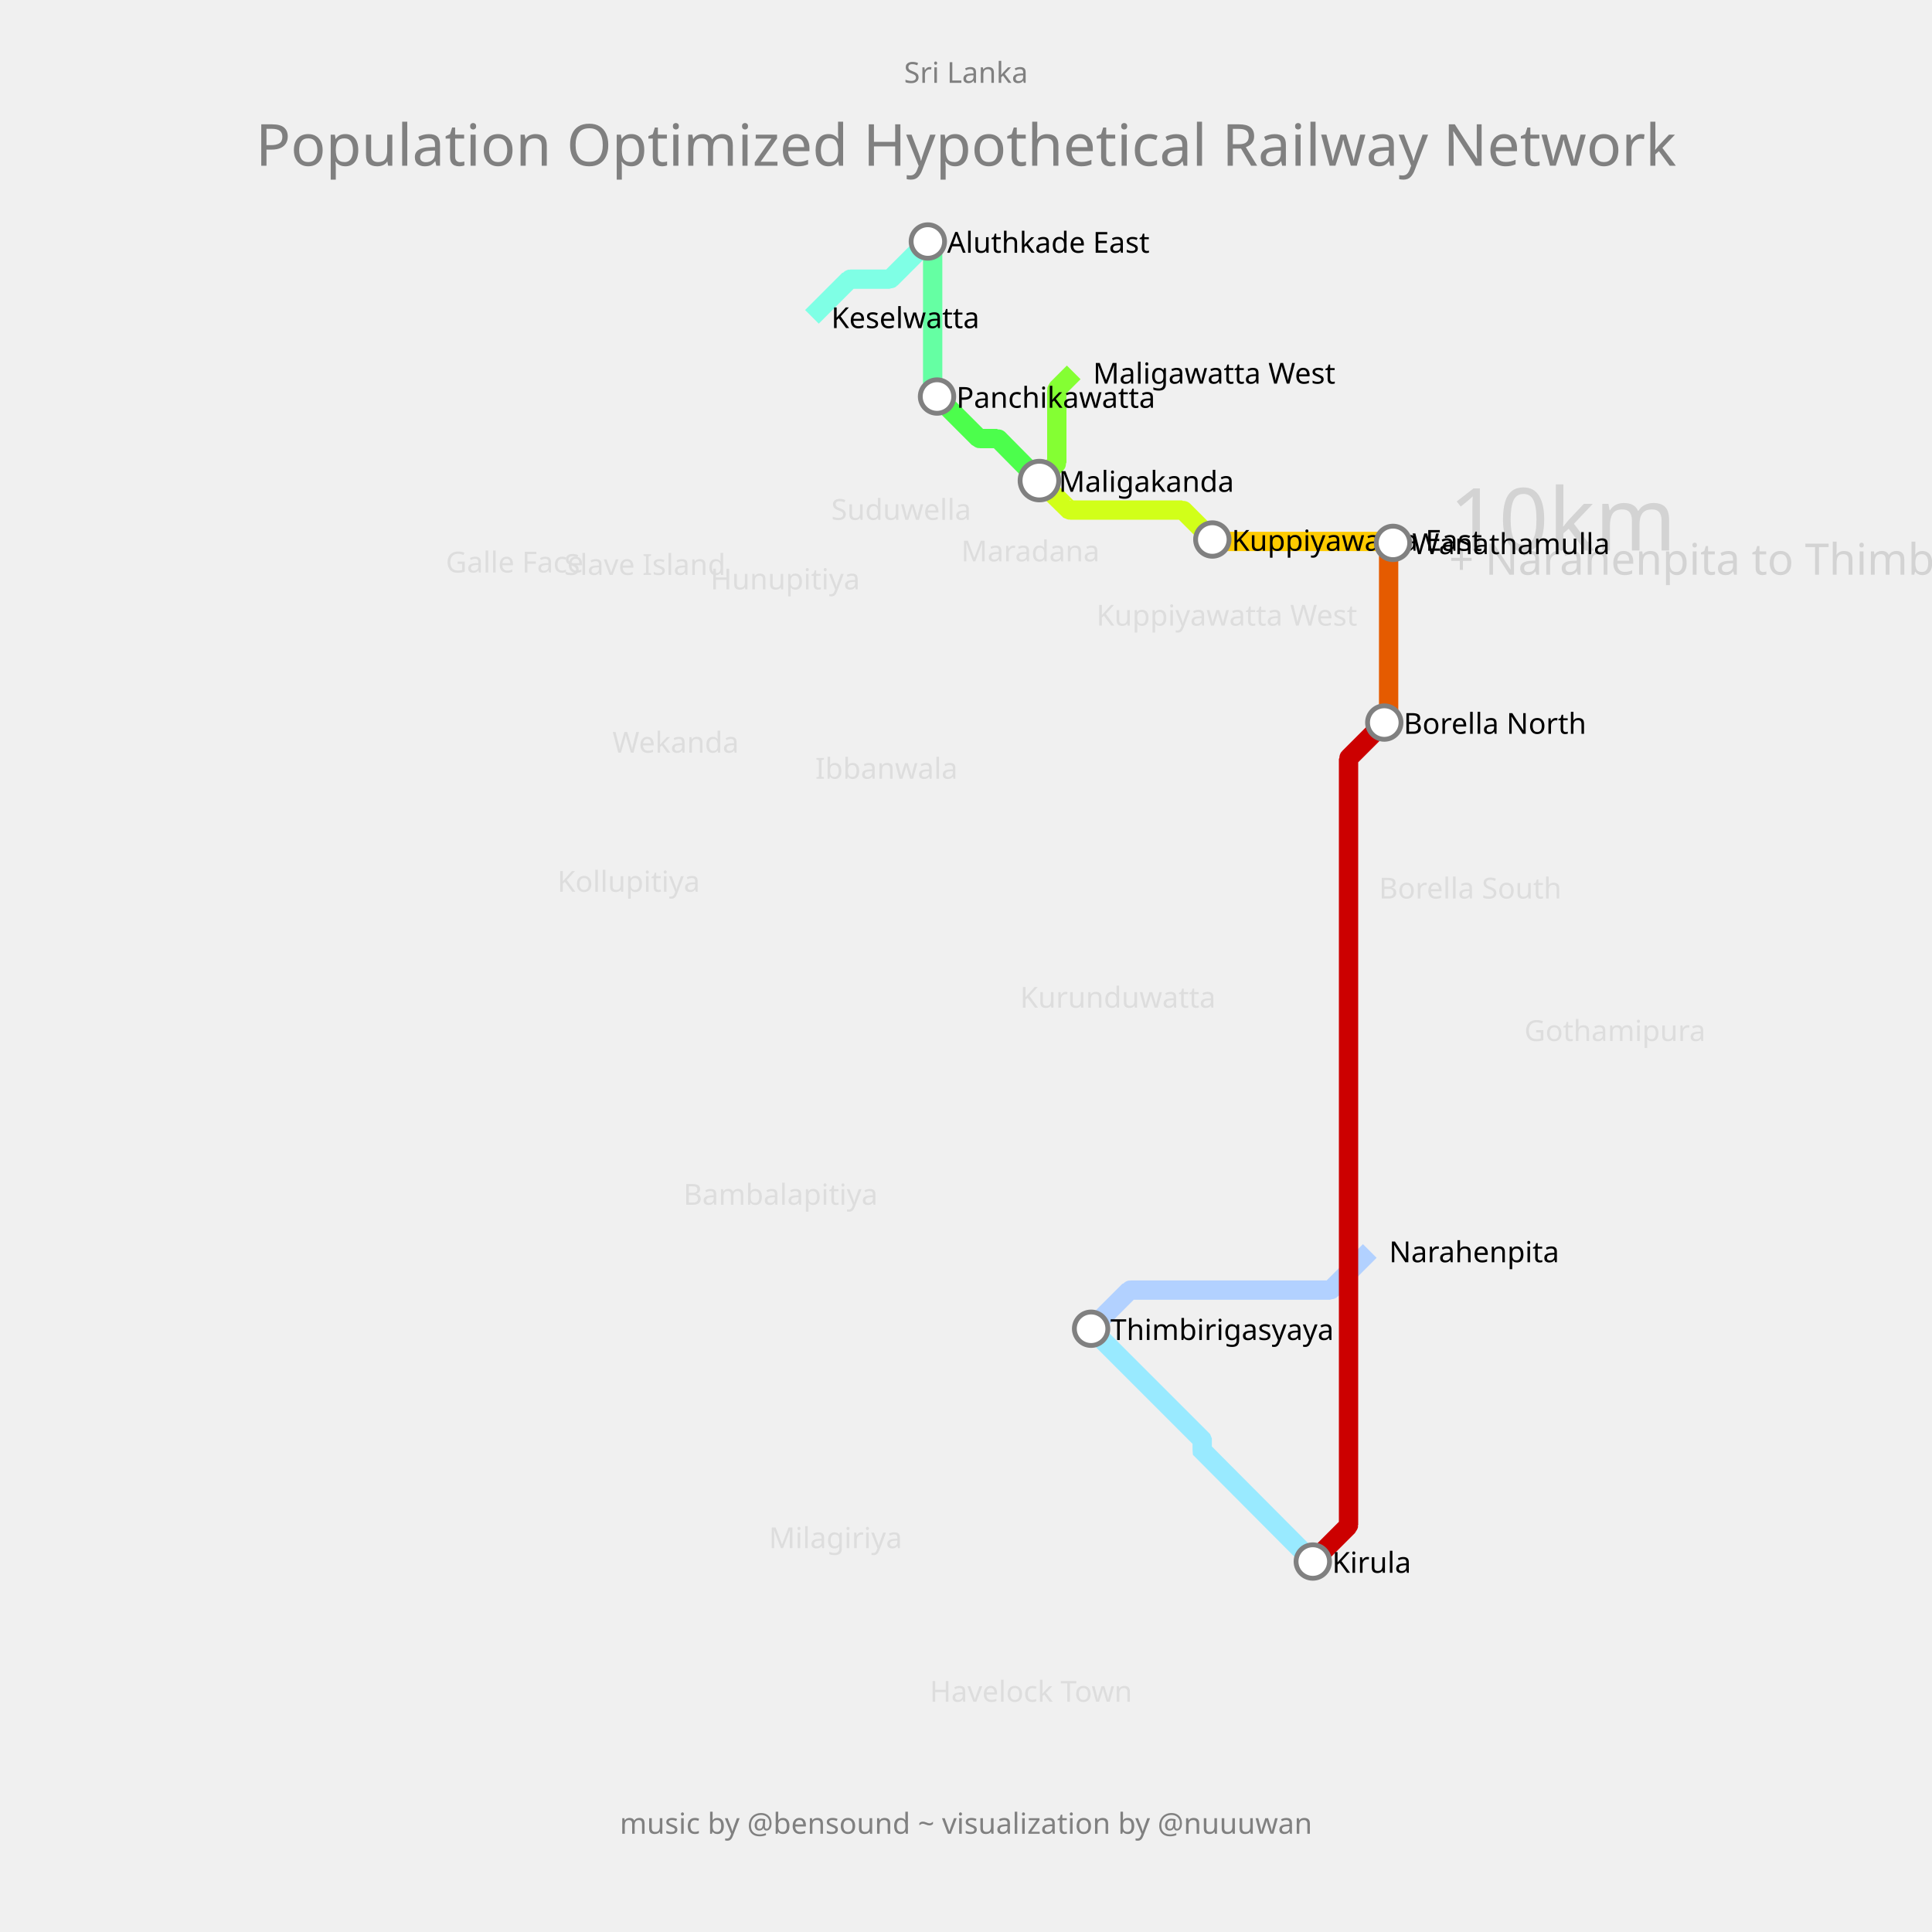
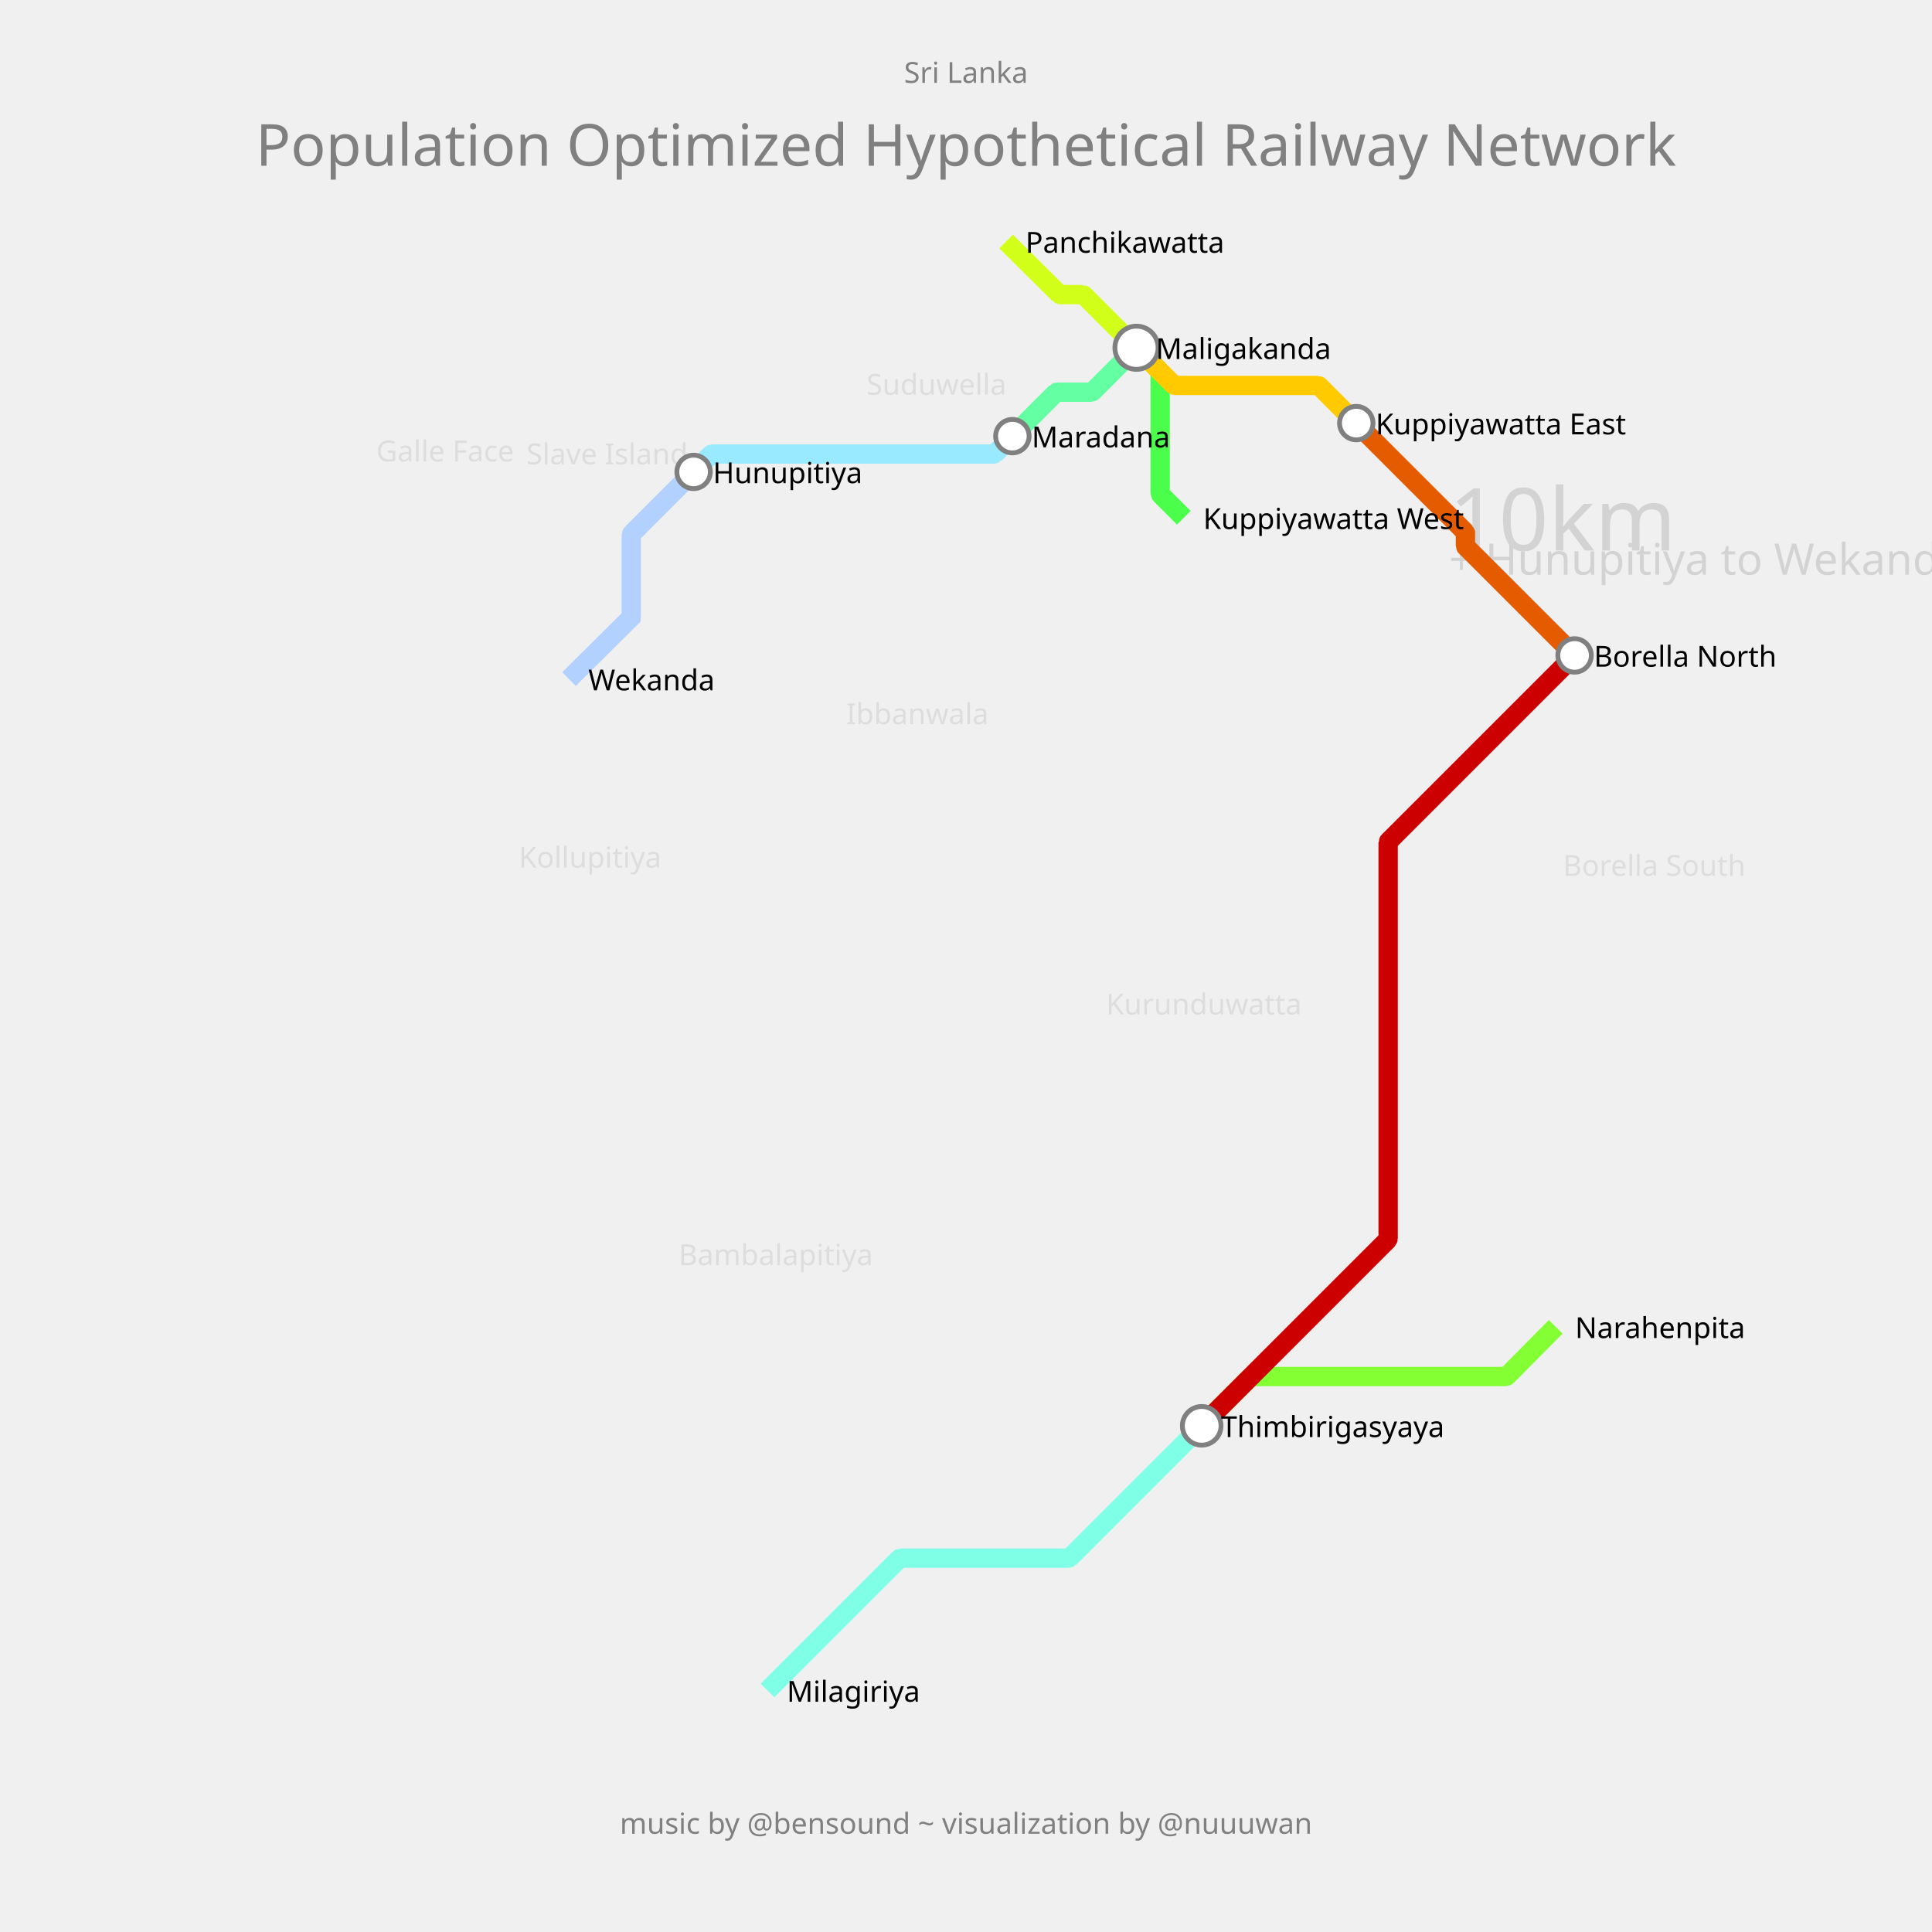
<svg xmlns="http://www.w3.org/2000/svg" width="4000" height="4000" padding="500">
  <text x="2000.0" y="125.0" fill="gray" stroke="none" font-size="60" font-family="p22" text-anchor="middle" dominant-baseline="hanging">Sri Lanka</text>
  <text x="2000.0" y="250.0" fill="gray" stroke="none" font-size="120" font-family="p22" text-anchor="middle" dominant-baseline="hanging">Population Optimized Hypothetical Railway Network</text>
  <text x="2000.0" y="3750.0" fill="gray" stroke="none" font-size="60" font-family="p22" text-anchor="middle" dominant-baseline="hanging">music by @bensound ~ visualization by @nuuuwan</text>
  <text x="3000.0" y="1000.0" fill="lightgrey" stroke="none" font-size="180" font-family="p22" text-anchor="start" dominant-baseline="hanging">10km</text>
-   <text x="3000.0" y="1120.0" fill="lightgrey" stroke="none" font-size="90.0" font-family="p22" text-anchor="start" dominant-baseline="hanging">+ Narahenpita to Thimbirigasyaya</text>
-   <path fill="none" stroke="#b2d1ff" stroke-width="40" stroke-opacity="1" d="M 2836.0,2590.0 L 2756.061,2669.939 C 2756.057,2669.943 2753.505,2671.0 2753.5,2671.0 L 2340.5,2671.0 C 2340.495,2671.0 2337.943,2672.057 2337.939,2672.061 L 2259.0,2751.0" />
-   <path fill="none" stroke="#99eaff" stroke-width="40" stroke-opacity="1" d="M 2718.0,3233.0 L 2489.776,3003.78 C 2489.774,3003.777 2489.0,3001.904 2489.0,3001.9 L 2489.0,2982.045 C 2489.0,2982.042 2488.264,2980.264 2488.261,2980.261 L 2259.0,2751.0" />
-   <path fill="none" stroke="#7fffe5" stroke-width="40" stroke-opacity="1" d="M 1921.0,500.0 L 1844.061,576.939 C 1844.057,576.943 1841.505,578.0 1841.5,578.0 L 1760.5,578.0 C 1760.495,578.0 1757.943,579.057 1757.939,579.061 L 1681.0,656.0" />
-   <path fill="none" stroke="#65ffa3" stroke-width="40" stroke-opacity="1" d="M 1921.0,500.0 L 1930.5,508.55 C 1930.502,508.551 1931.0,509.67 1931.0,509.673 L 1931.0,811.364 C 1931.0,811.366 1931.448,812.448 1931.45,812.45 L 1940.0,821.0" />
-   <path fill="none" stroke="#4cfe4c" stroke-width="40" stroke-opacity="1" d="M 2152.0,995.0 L 2067.055,909.067 C 2067.051,909.063 2064.505,908.0 2064.5,908.0 L 2028.5,908.0 C 2028.495,908.0 2025.943,906.943 2025.939,906.939 L 1940.0,821.0" />
-   <path fill="none" stroke="#84ff33" stroke-width="40" stroke-opacity="1" d="M 2152.0,995.0 L 2186.939,960.061 C 2186.943,960.057 2188.0,957.505 2188.0,957.5 L 2188.0,807.5 C 2188.0,807.495 2189.057,804.943 2189.061,804.939 L 2223.0,771.0" />
-   <path fill="none" stroke="#d1ff19" stroke-width="40" stroke-opacity="1" d="M 2510.0,1117.0 L 2450.061,1057.061 C 2450.057,1057.057 2447.505,1056.0 2447.5,1056.0 L 2215.5,1056.0 C 2215.495,1056.0 2212.934,1054.952 2212.931,1054.948 L 2152.0,995.0" />
-   <path fill="none" stroke="#ffcb00" stroke-width="40" stroke-opacity="1" d="M 2510.0,1117.0 L 2513.8,1120.8 C 2513.801,1120.801 2514.282,1121.0 2514.283,1121.0 L 2880.788,1121.0 C 2880.789,1121.0 2881.149,1121.149 2881.15,1121.15 L 2884.0,1124.0" />
-   <path fill="none" stroke="#e55b00" stroke-width="40" stroke-opacity="1" d="M 2866.0,1496.0 L 2874.55,1487.45 C 2874.552,1487.448 2875.0,1486.366 2875.0,1486.364 L 2875.0,1133.636 C 2875.0,1133.634 2875.448,1132.552 2875.45,1132.55 L 2884.0,1124.0" />
-   <path fill="none" stroke="#cc0000" stroke-width="40" stroke-opacity="1" d="M 2866.0,1496.0 L 2793.061,1568.939 C 2793.057,1568.943 2792.0,1571.495 2792.0,1571.5 L 2792.0,3157.5 C 2792.0,3157.505 2790.943,3160.057 2790.939,3160.061 L 2718.0,3233.0" />
+   <text x="3000.0" y="1120.0" fill="lightgrey" stroke="none" font-size="90.0" font-family="p22" text-anchor="start" dominant-baseline="hanging">+ Hunupitiya to Wekanda</text>
+   <path fill="none" stroke="#b2d1ff" stroke-width="40" stroke-opacity="1" d="M 1436.0,977.0 L 1308.061,1104.939 C 1308.057,1104.943 1307.0,1107.495 1307.0,1107.5 L 1307.0,1276.5 C 1307.0,1276.505 1305.939,1279.053 1305.935,1279.057 L 1178.0,1406.0" />
+   <path fill="none" stroke="#99eaff" stroke-width="40" stroke-opacity="1" d="M 1436.0,977.0 L 1471.939,941.061 C 1471.943,941.057 1474.495,940.0 1474.5,940.0 L 2057.5,940.0 C 2057.505,940.0 2060.057,938.943 2060.061,938.939 L 2096.0,903.0" />
+   <path fill="none" stroke="#7fffe5" stroke-width="40" stroke-opacity="1" d="M 1589.0,3500.0 L 1861.939,3227.061 C 1861.943,3227.057 1864.495,3226.0 1864.5,3226.0 L 2212.5,3226.0 C 2212.505,3226.0 2215.057,3224.943 2215.061,3224.939 L 2488.0,2952.0" />
+   <path fill="none" stroke="#65ffa3" stroke-width="40" stroke-opacity="1" d="M 2353.0,720.0 L 2262.061,810.939 C 2262.057,810.943 2259.505,812.0 2259.5,812.0 L 2188.5,812.0 C 2188.495,812.0 2185.943,813.057 2185.939,813.061 L 2096.0,903.0" />
+   <path fill="none" stroke="#4cfe4c" stroke-width="40" stroke-opacity="1" d="M 2451.0,1072.0 L 2403.061,1024.061 C 2403.057,1024.057 2402.0,1021.505 2402.0,1021.5 L 2402.0,770.5 C 2402.0,770.495 2400.943,767.943 2400.939,767.939 L 2353.0,720.0" />
+   <path fill="none" stroke="#84ff33" stroke-width="40" stroke-opacity="1" d="M 3221.0,2747.0 L 3120.055,2848.934 C 3120.052,2848.938 3117.505,2850.0 3117.5,2850.0 L 2591.5,2850.0 C 2591.495,2850.0 2588.943,2851.057 2588.939,2851.061 L 2488.0,2952.0" />
+   <path fill="none" stroke="#d1ff19" stroke-width="40" stroke-opacity="1" d="M 2353.0,720.0 L 2244.061,611.061 C 2244.057,611.057 2241.505,610.0 2241.5,610.0 L 2195.5,610.0 C 2195.495,610.0 2192.938,608.948 2192.935,608.944 L 2083.0,500.0" />
+   <path fill="none" stroke="#ffcb00" stroke-width="40" stroke-opacity="1" d="M 2808.0,876.0 L 2731.061,799.061 C 2731.057,799.057 2728.505,798.0 2728.5,798.0 L 2432.5,798.0 C 2432.495,798.0 2429.943,796.943 2429.939,796.939 L 2353.0,720.0" />
+   <path fill="none" stroke="#e55b00" stroke-width="40" stroke-opacity="1" d="M 3260.0,1357.0 L 3035.025,1132.025 C 3035.022,1132.022 3034.0,1129.555 3034.0,1129.55 L 3034.0,1103.378 C 3034.0,1103.373 3033.029,1101.029 3033.026,1101.026 L 2808.0,876.0" />
+   <path fill="none" stroke="#cc0000" stroke-width="40" stroke-opacity="1" d="M 3260.0,1357.0 L 2875.061,1741.939 C 2875.057,1741.943 2874.0,1744.495 2874.0,1744.5 L 2874.0,2564.5 C 2874.0,2564.505 2872.943,2567.057 2872.939,2567.061 L 2488.0,2952.0" />
  <g>
-     <circle r="34.641" fill="white" stroke="gray" stroke-width="10.0" cx="1921" cy="500" />
-     <text fill="black" stroke="none" font-size="60" font-family="p22" font-weight="100" text-anchor="start" dominant-baseline="central" x="1961" y="500">Aluthkade East</text>
+     <text fill="#ddd" stroke="none" font-size="60" font-family="p22" font-weight="100" text-anchor="start" dominant-baseline="central" x="779" y="932">Galle Face</text>
  </g>
  <g>
-     <text fill="#ddd" stroke="none" font-size="60" font-family="p22" font-weight="100" text-anchor="start" dominant-baseline="central" x="923" y="1162">Galle Face</text>
+     <text fill="#ddd" stroke="none" font-size="60" font-family="p22" font-weight="100" text-anchor="start" dominant-baseline="central" x="1090" y="938">Slave Island</text>
  </g>
  <g>
-     <text fill="#ddd" stroke="none" font-size="60" font-family="p22" font-weight="100" text-anchor="start" dominant-baseline="central" x="1168" y="1167">Slave Island</text>
+     <circle r="34.641" fill="white" stroke="gray" stroke-width="10.0" cx="1436" cy="977" />
+     <text fill="black" stroke="none" font-size="60" font-family="p22" font-weight="100" text-anchor="start" dominant-baseline="central" x="1476" y="977">Hunupitiya</text>
  </g>
  <g>
-     <text fill="#ddd" stroke="none" font-size="60" font-family="p22" font-weight="100" text-anchor="start" dominant-baseline="central" x="1471" y="1197">Hunupitiya</text>
+     <text fill="#ddd" stroke="none" font-size="60" font-family="p22" font-weight="100" text-anchor="start" dominant-baseline="central" x="1794" y="794">Suduwella</text>
  </g>
  <g>
-     <text fill="#ddd" stroke="none" font-size="60" font-family="p22" font-weight="100" text-anchor="start" dominant-baseline="central" x="1721" y="1053">Suduwella</text>
+     <text fill="black" stroke="none" font-size="60" font-family="p22" font-weight="100" text-anchor="start" dominant-baseline="central" x="2123" y="500">Panchikawatta</text>
  </g>
  <g>
-     <text fill="black" stroke="none" font-size="60" font-family="p22" font-weight="100" text-anchor="start" dominant-baseline="central" x="1721" y="656">Keselwatta</text>
+     <circle r="44.721" fill="white" stroke="gray" stroke-width="10.0" cx="2353" cy="720" />
+     <text fill="black" stroke="none" font-size="60" font-family="p22" font-weight="100" text-anchor="start" dominant-baseline="central" x="2393" y="720">Maligakanda</text>
  </g>
  <g>
-     <circle r="34.641" fill="white" stroke="gray" stroke-width="10.0" cx="1940" cy="821" />
-     <text fill="black" stroke="none" font-size="60" font-family="p22" font-weight="100" text-anchor="start" dominant-baseline="central" x="1980" y="821">Panchikawatta</text>
+     <circle r="34.641" fill="white" stroke="gray" stroke-width="10.0" cx="2096" cy="903" />
+     <text fill="black" stroke="none" font-size="60" font-family="p22" font-weight="100" text-anchor="start" dominant-baseline="central" x="2136" y="903">Maradana</text>
  </g>
  <g>
-     <text fill="black" stroke="none" font-size="60" font-family="p22" font-weight="100" text-anchor="start" dominant-baseline="central" x="2263" y="771">Maligawatta West</text>
+     <text fill="#ddd" stroke="none" font-size="60" font-family="p22" font-weight="100" text-anchor="start" dominant-baseline="central" x="1752" y="1476">Ibbanwala</text>
  </g>
  <g>
-     <circle r="40.0" fill="white" stroke="gray" stroke-width="10.0" cx="2152" cy="995" />
-     <text fill="black" stroke="none" font-size="60" font-family="p22" font-weight="100" text-anchor="start" dominant-baseline="central" x="2192" y="995">Maligakanda</text>
+     <text fill="black" stroke="none" font-size="60" font-family="p22" font-weight="100" text-anchor="start" dominant-baseline="central" x="1218" y="1406">Wekanda</text>
  </g>
  <g>
-     <text fill="#ddd" stroke="none" font-size="60" font-family="p22" font-weight="100" text-anchor="start" dominant-baseline="central" x="1990" y="1139">Maradana</text>
+     <text fill="#ddd" stroke="none" font-size="60" font-family="p22" font-weight="100" text-anchor="start" dominant-baseline="central" x="1074" y="1773">Kollupitiya</text>
  </g>
  <g>
-     <text fill="#ddd" stroke="none" font-size="60" font-family="p22" font-weight="100" text-anchor="start" dominant-baseline="central" x="1688" y="1589">Ibbanwala</text>
+     <text fill="#ddd" stroke="none" font-size="60" font-family="p22" font-weight="100" text-anchor="start" dominant-baseline="central" x="1405" y="2596">Bambalapitiya</text>
  </g>
  <g>
-     <text fill="#ddd" stroke="none" font-size="60" font-family="p22" font-weight="100" text-anchor="start" dominant-baseline="central" x="1268" y="1535">Wekanda</text>
+     <text fill="#ddd" stroke="none" font-size="60" font-family="p22" font-weight="100" text-anchor="start" dominant-baseline="central" x="2290" y="2077">Kurunduwatta</text>
  </g>
  <g>
-     <text fill="#ddd" stroke="none" font-size="60" font-family="p22" font-weight="100" text-anchor="start" dominant-baseline="central" x="1154" y="1823">Kollupitiya</text>
+     <text fill="black" stroke="none" font-size="60" font-family="p22" font-weight="100" text-anchor="start" dominant-baseline="central" x="2491" y="1072">Kuppiyawatta West</text>
  </g>
  <g>
-     <text fill="#ddd" stroke="none" font-size="60" font-family="p22" font-weight="100" text-anchor="start" dominant-baseline="central" x="1415" y="2471">Bambalapitiya</text>
+     <circle r="34.641" fill="white" stroke="gray" stroke-width="10.0" cx="2808" cy="876" />
+     <text fill="black" stroke="none" font-size="60" font-family="p22" font-weight="100" text-anchor="start" dominant-baseline="central" x="2848" y="876">Kuppiyawatta East</text>
  </g>
  <g>
-     <text fill="#ddd" stroke="none" font-size="60" font-family="p22" font-weight="100" text-anchor="start" dominant-baseline="central" x="2112" y="2063">Kurunduwatta</text>
+     <circle r="34.641" fill="white" stroke="gray" stroke-width="10.0" cx="3260" cy="1357" />
+     <text fill="black" stroke="none" font-size="60" font-family="p22" font-weight="100" text-anchor="start" dominant-baseline="central" x="3300" y="1357">Borella North</text>
  </g>
  <g>
-     <text fill="#ddd" stroke="none" font-size="60" font-family="p22" font-weight="100" text-anchor="start" dominant-baseline="central" x="2270" y="1272">Kuppiyawatta West</text>
+     <text fill="#ddd" stroke="none" font-size="60" font-family="p22" font-weight="100" text-anchor="start" dominant-baseline="central" x="3236" y="1790">Borella South</text>
  </g>
  <g>
-     <circle r="34.641" fill="white" stroke="gray" stroke-width="10.0" cx="2510" cy="1117" />
-     <text fill="black" stroke="none" font-size="60" font-family="p22" font-weight="100" text-anchor="start" dominant-baseline="central" x="2550" y="1117">Kuppiyawatta East</text>
+     <text fill="black" stroke="none" font-size="60" font-family="p22" font-weight="100" text-anchor="start" dominant-baseline="central" x="3261" y="2747">Narahenpita</text>
  </g>
  <g>
-     <circle r="34.641" fill="white" stroke="gray" stroke-width="10.0" cx="2884" cy="1124" />
-     <text fill="black" stroke="none" font-size="60" font-family="p22" font-weight="100" text-anchor="start" dominant-baseline="central" x="2924" y="1124">Wanathamulla</text>
+     <circle r="40.0" fill="white" stroke="gray" stroke-width="10.0" cx="2488" cy="2952" />
+     <text fill="black" stroke="none" font-size="60" font-family="p22" font-weight="100" text-anchor="start" dominant-baseline="central" x="2528" y="2952">Thimbirigasyaya</text>
  </g>
  <g>
-     <circle r="34.641" fill="white" stroke="gray" stroke-width="10.0" cx="2866" cy="1496" />
-     <text fill="black" stroke="none" font-size="60" font-family="p22" font-weight="100" text-anchor="start" dominant-baseline="central" x="2906" y="1496">Borella North</text>
-   </g>
-   <g>
-     <text fill="#ddd" stroke="none" font-size="60" font-family="p22" font-weight="100" text-anchor="start" dominant-baseline="central" x="2855" y="1837">Borella South</text>
-   </g>
-   <g>
-     <text fill="#ddd" stroke="none" font-size="60" font-family="p22" font-weight="100" text-anchor="start" dominant-baseline="central" x="3156" y="2132">Gothamipura</text>
-   </g>
-   <g>
-     <text fill="black" stroke="none" font-size="60" font-family="p22" font-weight="100" text-anchor="start" dominant-baseline="central" x="2876" y="2590">Narahenpita</text>
-   </g>
-   <g>
-     <circle r="34.641" fill="white" stroke="gray" stroke-width="10.0" cx="2259" cy="2751" />
-     <text fill="black" stroke="none" font-size="60" font-family="p22" font-weight="100" text-anchor="start" dominant-baseline="central" x="2299" y="2751">Thimbirigasyaya</text>
-   </g>
-   <g>
-     <text fill="#ddd" stroke="none" font-size="60" font-family="p22" font-weight="100" text-anchor="start" dominant-baseline="central" x="1592" y="3182">Milagiriya</text>
-   </g>
-   <g>
-     <text fill="#ddd" stroke="none" font-size="60" font-family="p22" font-weight="100" text-anchor="start" dominant-baseline="central" x="1925" y="3500">Havelock Town</text>
-   </g>
-   <g>
-     <circle r="34.641" fill="white" stroke="gray" stroke-width="10.0" cx="2718" cy="3233" />
-     <text fill="black" stroke="none" font-size="60" font-family="p22" font-weight="100" text-anchor="start" dominant-baseline="central" x="2758" y="3233">Kirula</text>
+     <text fill="black" stroke="none" font-size="60" font-family="p22" font-weight="100" text-anchor="start" dominant-baseline="central" x="1629" y="3500">Milagiriya</text>
  </g>
</svg>
